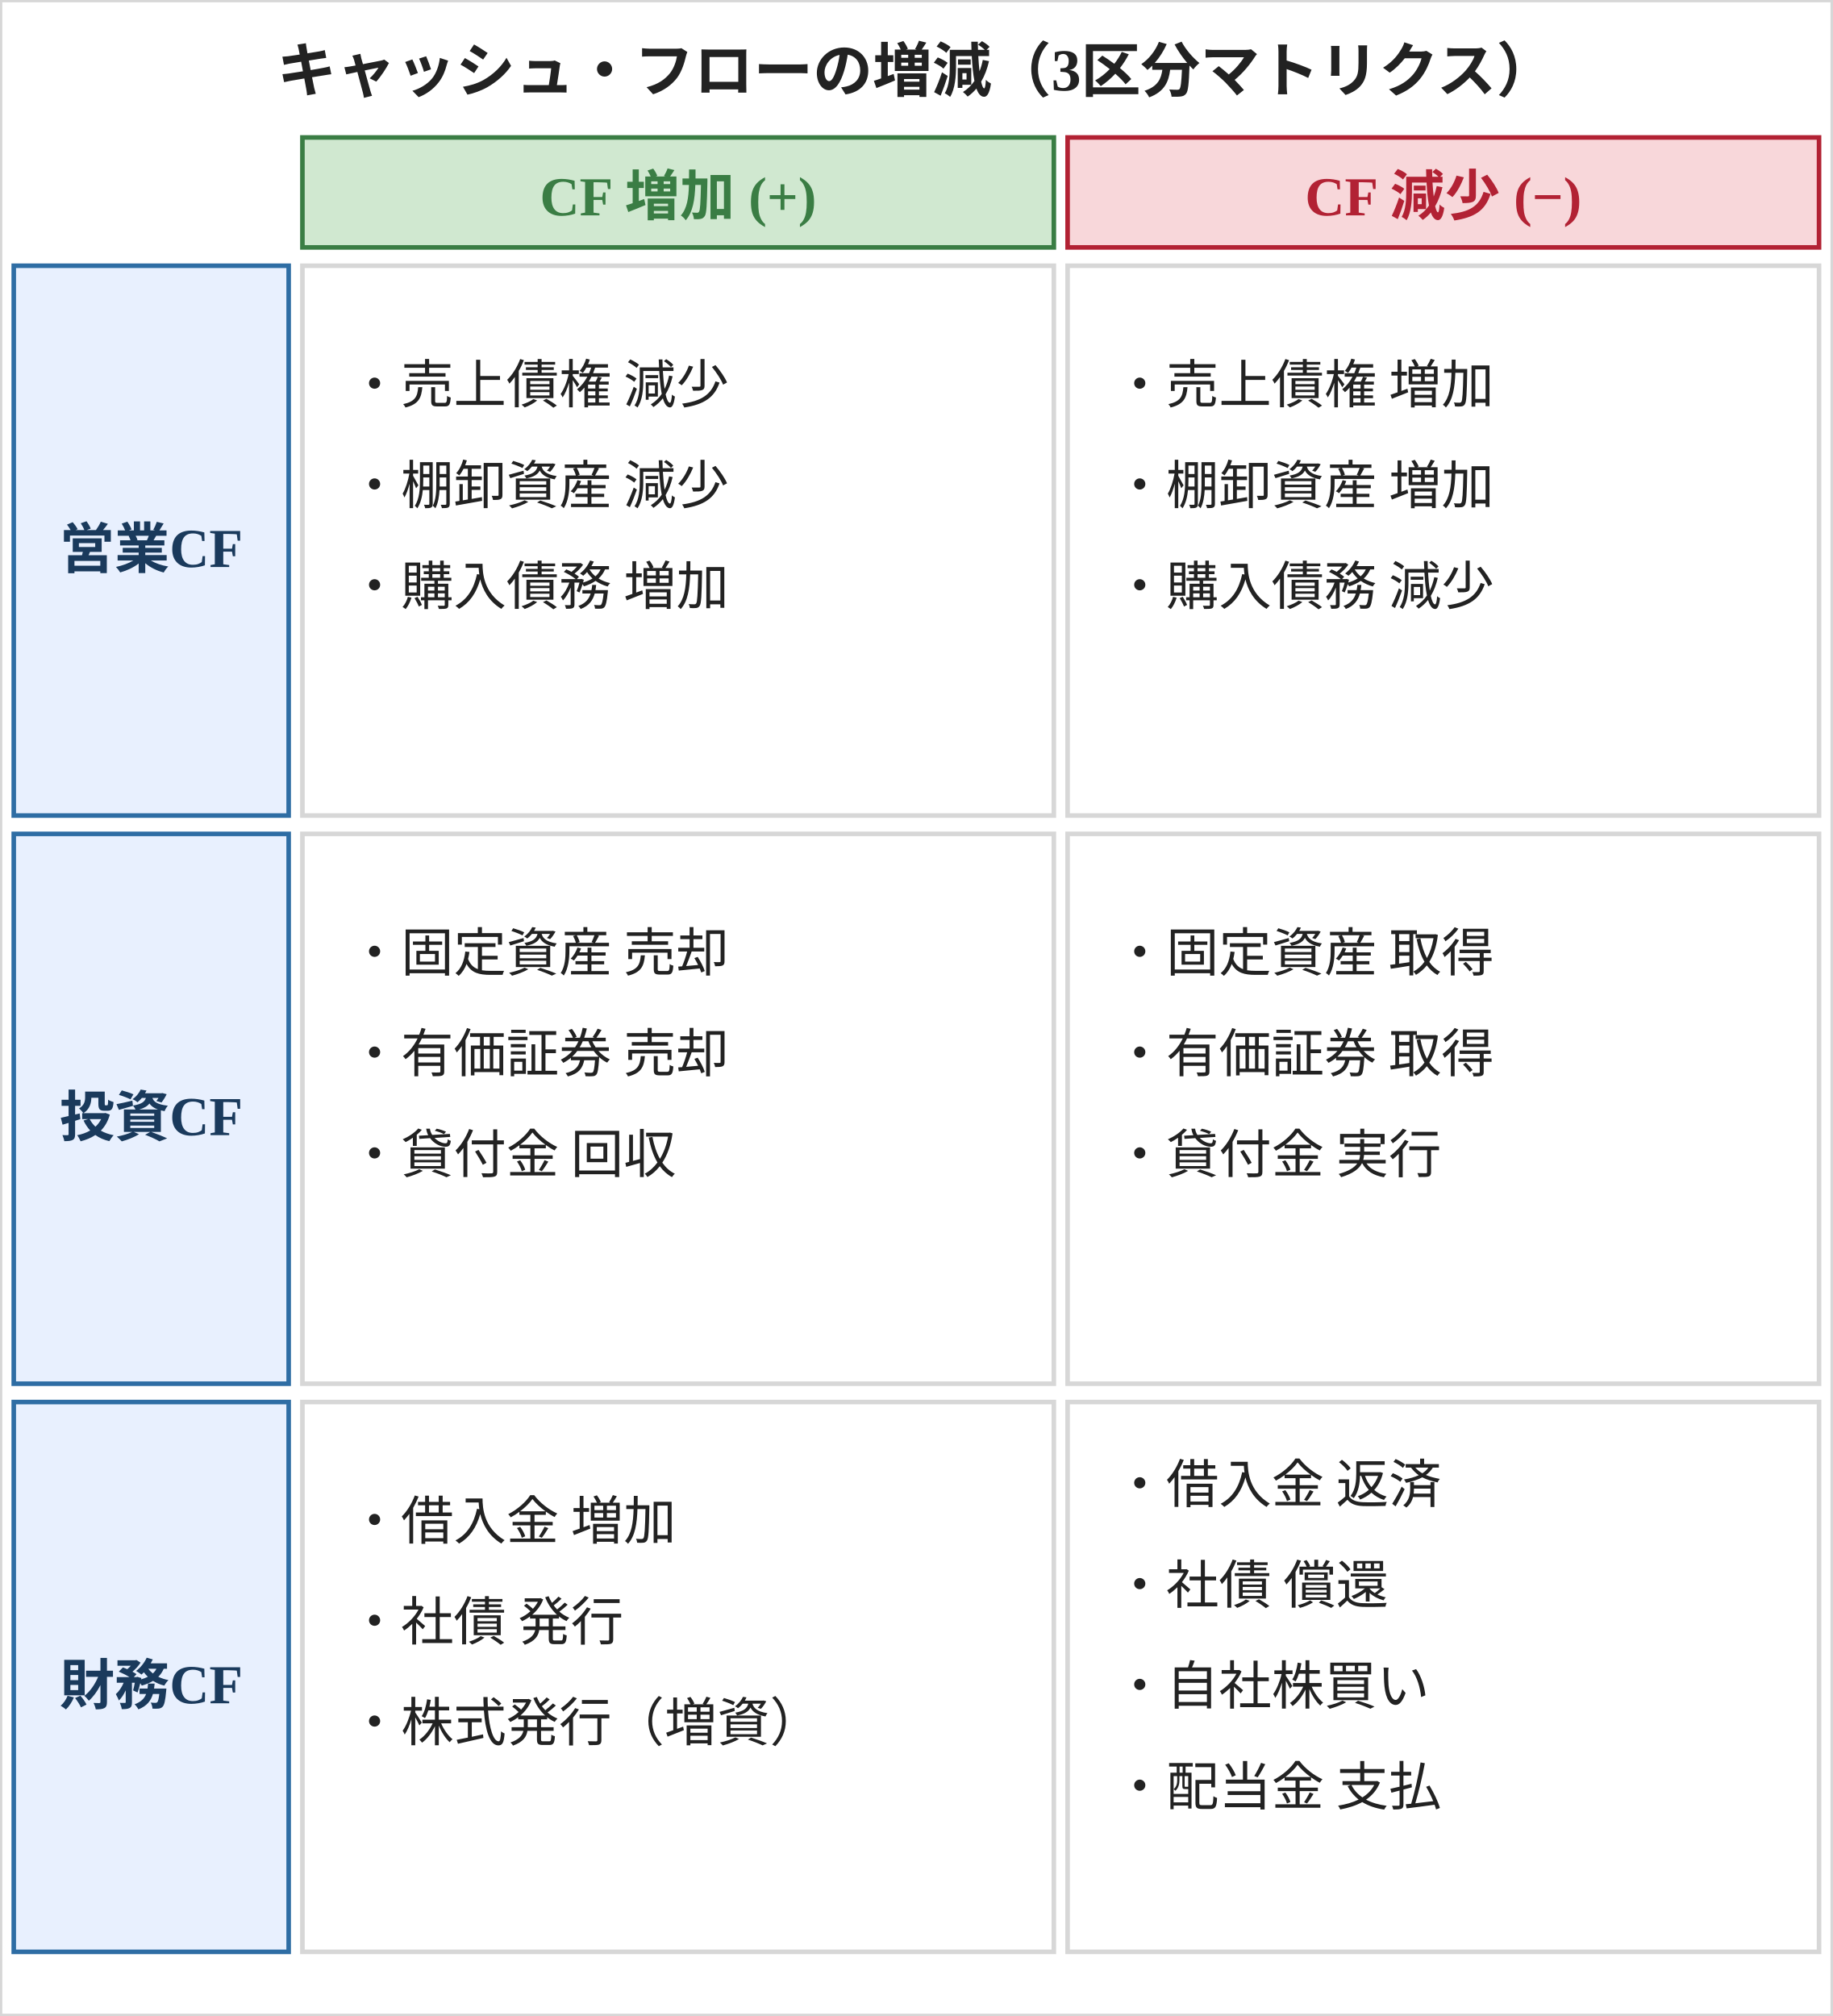
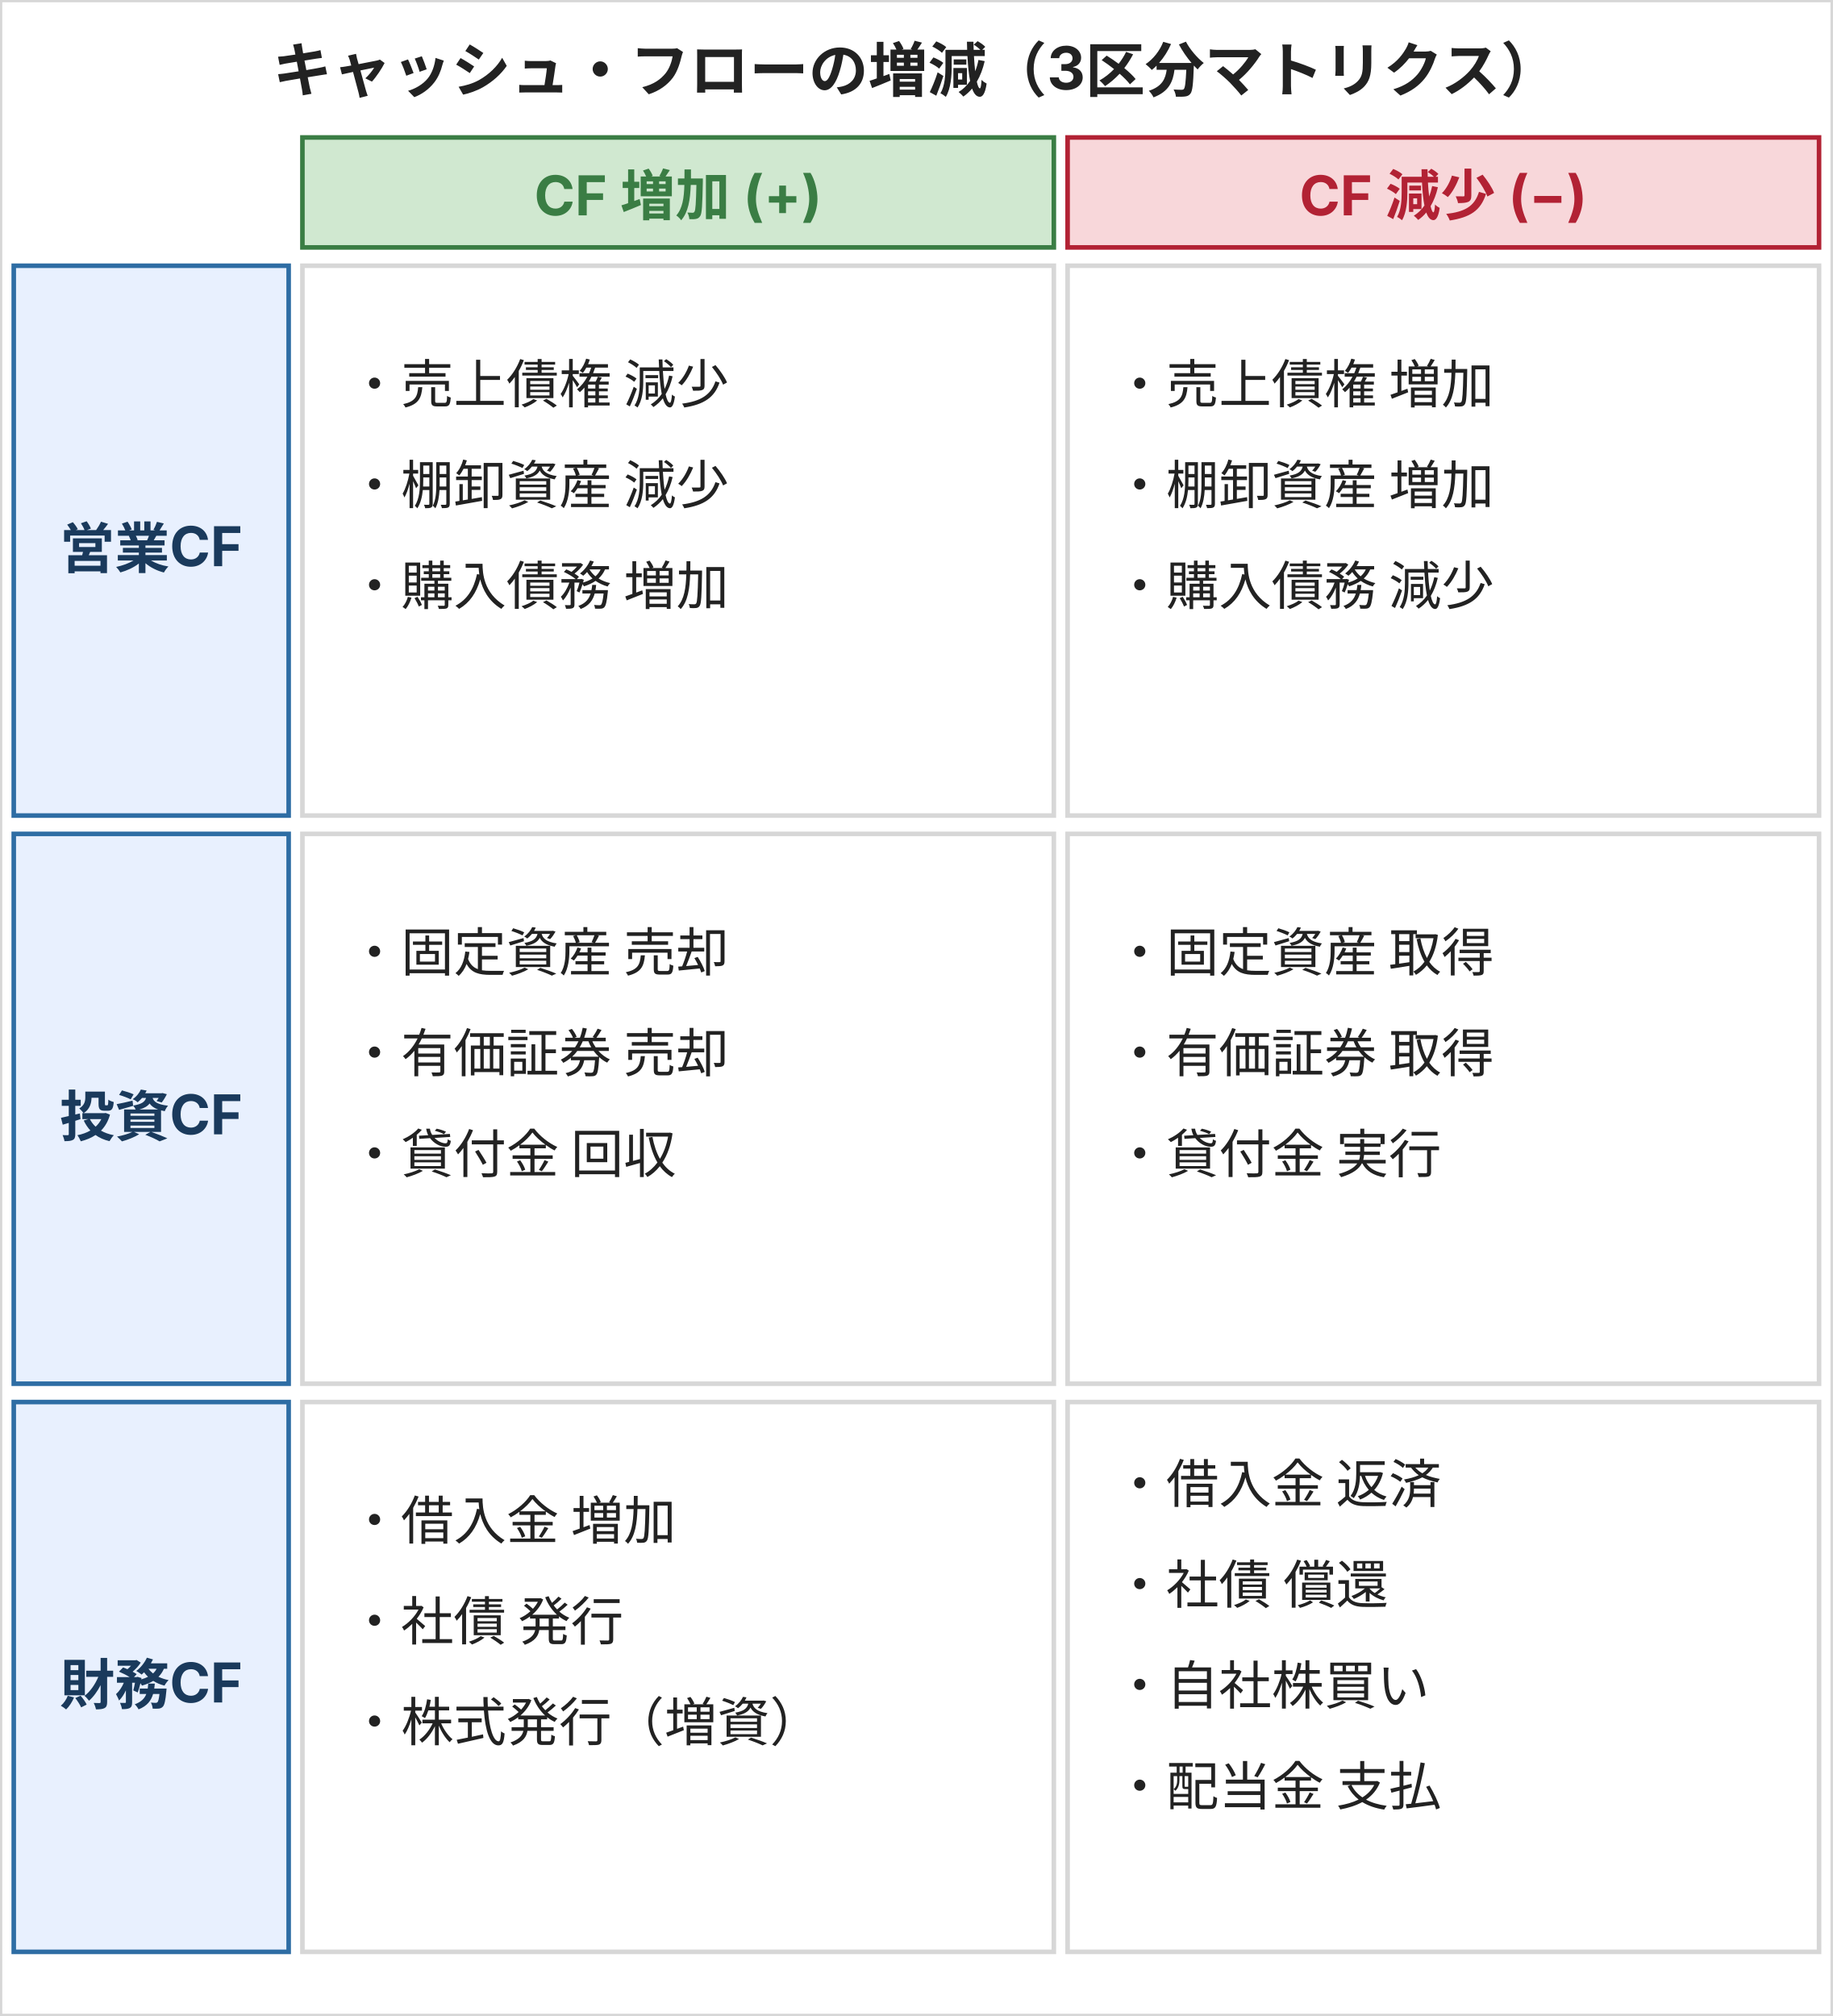
- <svg xmlns="http://www.w3.org/2000/svg" width="400" height="440" viewBox="0 0 400 440" style="max-width:400px;width:100%" role="img" aria-label="キャッシュ・フローの増減マトリクス：営業・投資・財務の3区分それぞれで現金を増やす取引と減らす取引の対応">
-   <rect width="400" height="440" fill="white" stroke="#d7d7d7" />
+ <svg xmlns="http://www.w3.org/2000/svg" width="400" height="440" viewBox="0 0 400 440" style="max-width:400px;width:100%" role="img" aria-label="キャッシュ・フローの増減マトリクス：営業・投資・財務の3区分それぞれで現金を増やす取引と減らす取引の対応" font-family="Inter, &quot;Noto Sans JP&quot;, &quot;Hiragino Kaku Gothic ProN&quot;, sans-serif">
+   <rect width="400" height="440" fill="#ffffff" stroke="#d7d7d7" />
  <text x="200" y="20" text-anchor="middle" font-size="13" font-weight="bold" fill="#222">キャッシュ・フローの増減（3区分マトリクス）</text>
  <rect x="66" y="30" width="164" height="24" fill="#d0e8d0" stroke="#3a7d44" />
  <text x="148" y="47" text-anchor="middle" font-size="12" font-weight="bold" fill="#3a7d44">CF 増加 (+)</text>
  <rect x="233" y="30" width="164" height="24" fill="#f8d7da" stroke="#b22234" />
  <text x="315" y="47" text-anchor="middle" font-size="12" font-weight="bold" fill="#b22234">CF 減少 (−)</text>
  <rect x="3" y="58" width="60" height="120" fill="#e8f0fe" stroke="#2e6da4" />
  <text x="33" y="124" text-anchor="middle" font-size="12" font-weight="bold" fill="#1a3a5c">営業CF</text>
-   <rect x="66" y="58" width="164" height="120" fill="white" stroke="#d7d7d7" />
+   <rect x="66" y="58" width="164" height="120" fill="#ffffff" stroke="#d7d7d7" />
  <text x="76" y="88" font-size="11.5" fill="#222">・売上債権 減少</text>
  <text x="76" y="110" font-size="11.5" fill="#222">・棚卸資産 減少</text>
  <text x="76" y="132" font-size="11.5" fill="#222">・購入債務 増加</text>
-   <rect x="233" y="58" width="164" height="120" fill="white" stroke="#d7d7d7" />
+   <rect x="233" y="58" width="164" height="120" fill="#ffffff" stroke="#d7d7d7" />
  <text x="243" y="88" font-size="11.5" fill="#222">・売上債権 増加</text>
  <text x="243" y="110" font-size="11.5" fill="#222">・棚卸資産 増加</text>
  <text x="243" y="132" font-size="11.5" fill="#222">・購入債務 減少</text>
  <rect x="3" y="182" width="60" height="120" fill="#e8f0fe" stroke="#2e6da4" />
  <text x="33" y="248" text-anchor="middle" font-size="12" font-weight="bold" fill="#1a3a5c">投資CF</text>
-   <rect x="66" y="182" width="164" height="120" fill="white" stroke="#d7d7d7" />
+   <rect x="66" y="182" width="164" height="120" fill="#ffffff" stroke="#d7d7d7" />
  <text x="76" y="212" font-size="11.5" fill="#222">・固定資産 売却</text>
  <text x="76" y="234" font-size="11.5" fill="#222">・有価証券 売却</text>
  <text x="76" y="256" font-size="11.5" fill="#222">・貸付金 回収</text>
-   <rect x="233" y="182" width="164" height="120" fill="white" stroke="#d7d7d7" />
+   <rect x="233" y="182" width="164" height="120" fill="#ffffff" stroke="#d7d7d7" />
  <text x="243" y="212" font-size="11.5" fill="#222">・固定資産 取得</text>
  <text x="243" y="234" font-size="11.5" fill="#222">・有価証券 取得</text>
  <text x="243" y="256" font-size="11.5" fill="#222">・貸付金 実行</text>
  <rect x="3" y="306" width="60" height="120" fill="#e8f0fe" stroke="#2e6da4" />
  <text x="33" y="372" text-anchor="middle" font-size="12" font-weight="bold" fill="#1a3a5c">財務CF</text>
-   <rect x="66" y="306" width="164" height="120" fill="white" stroke="#d7d7d7" />
+   <rect x="66" y="306" width="164" height="120" fill="#ffffff" stroke="#d7d7d7" />
  <text x="76" y="336" font-size="11.5" fill="#222">・借入金 増加</text>
  <text x="76" y="358" font-size="11.5" fill="#222">・社債 発行</text>
  <text x="76" y="380" font-size="11.5" fill="#222">・株式発行（増資）</text>
-   <rect x="233" y="306" width="164" height="120" fill="white" stroke="#d7d7d7" />
+   <rect x="233" y="306" width="164" height="120" fill="#ffffff" stroke="#d7d7d7" />
  <text x="243" y="328" font-size="11.5" fill="#222">・借入金 返済</text>
  <text x="243" y="350" font-size="11.5" fill="#222">・社債 償還</text>
  <text x="243" y="372" font-size="11.5" fill="#222">・自社株買い</text>
  <text x="243" y="394" font-size="11.5" fill="#222">・配当金 支払</text>
</svg>
